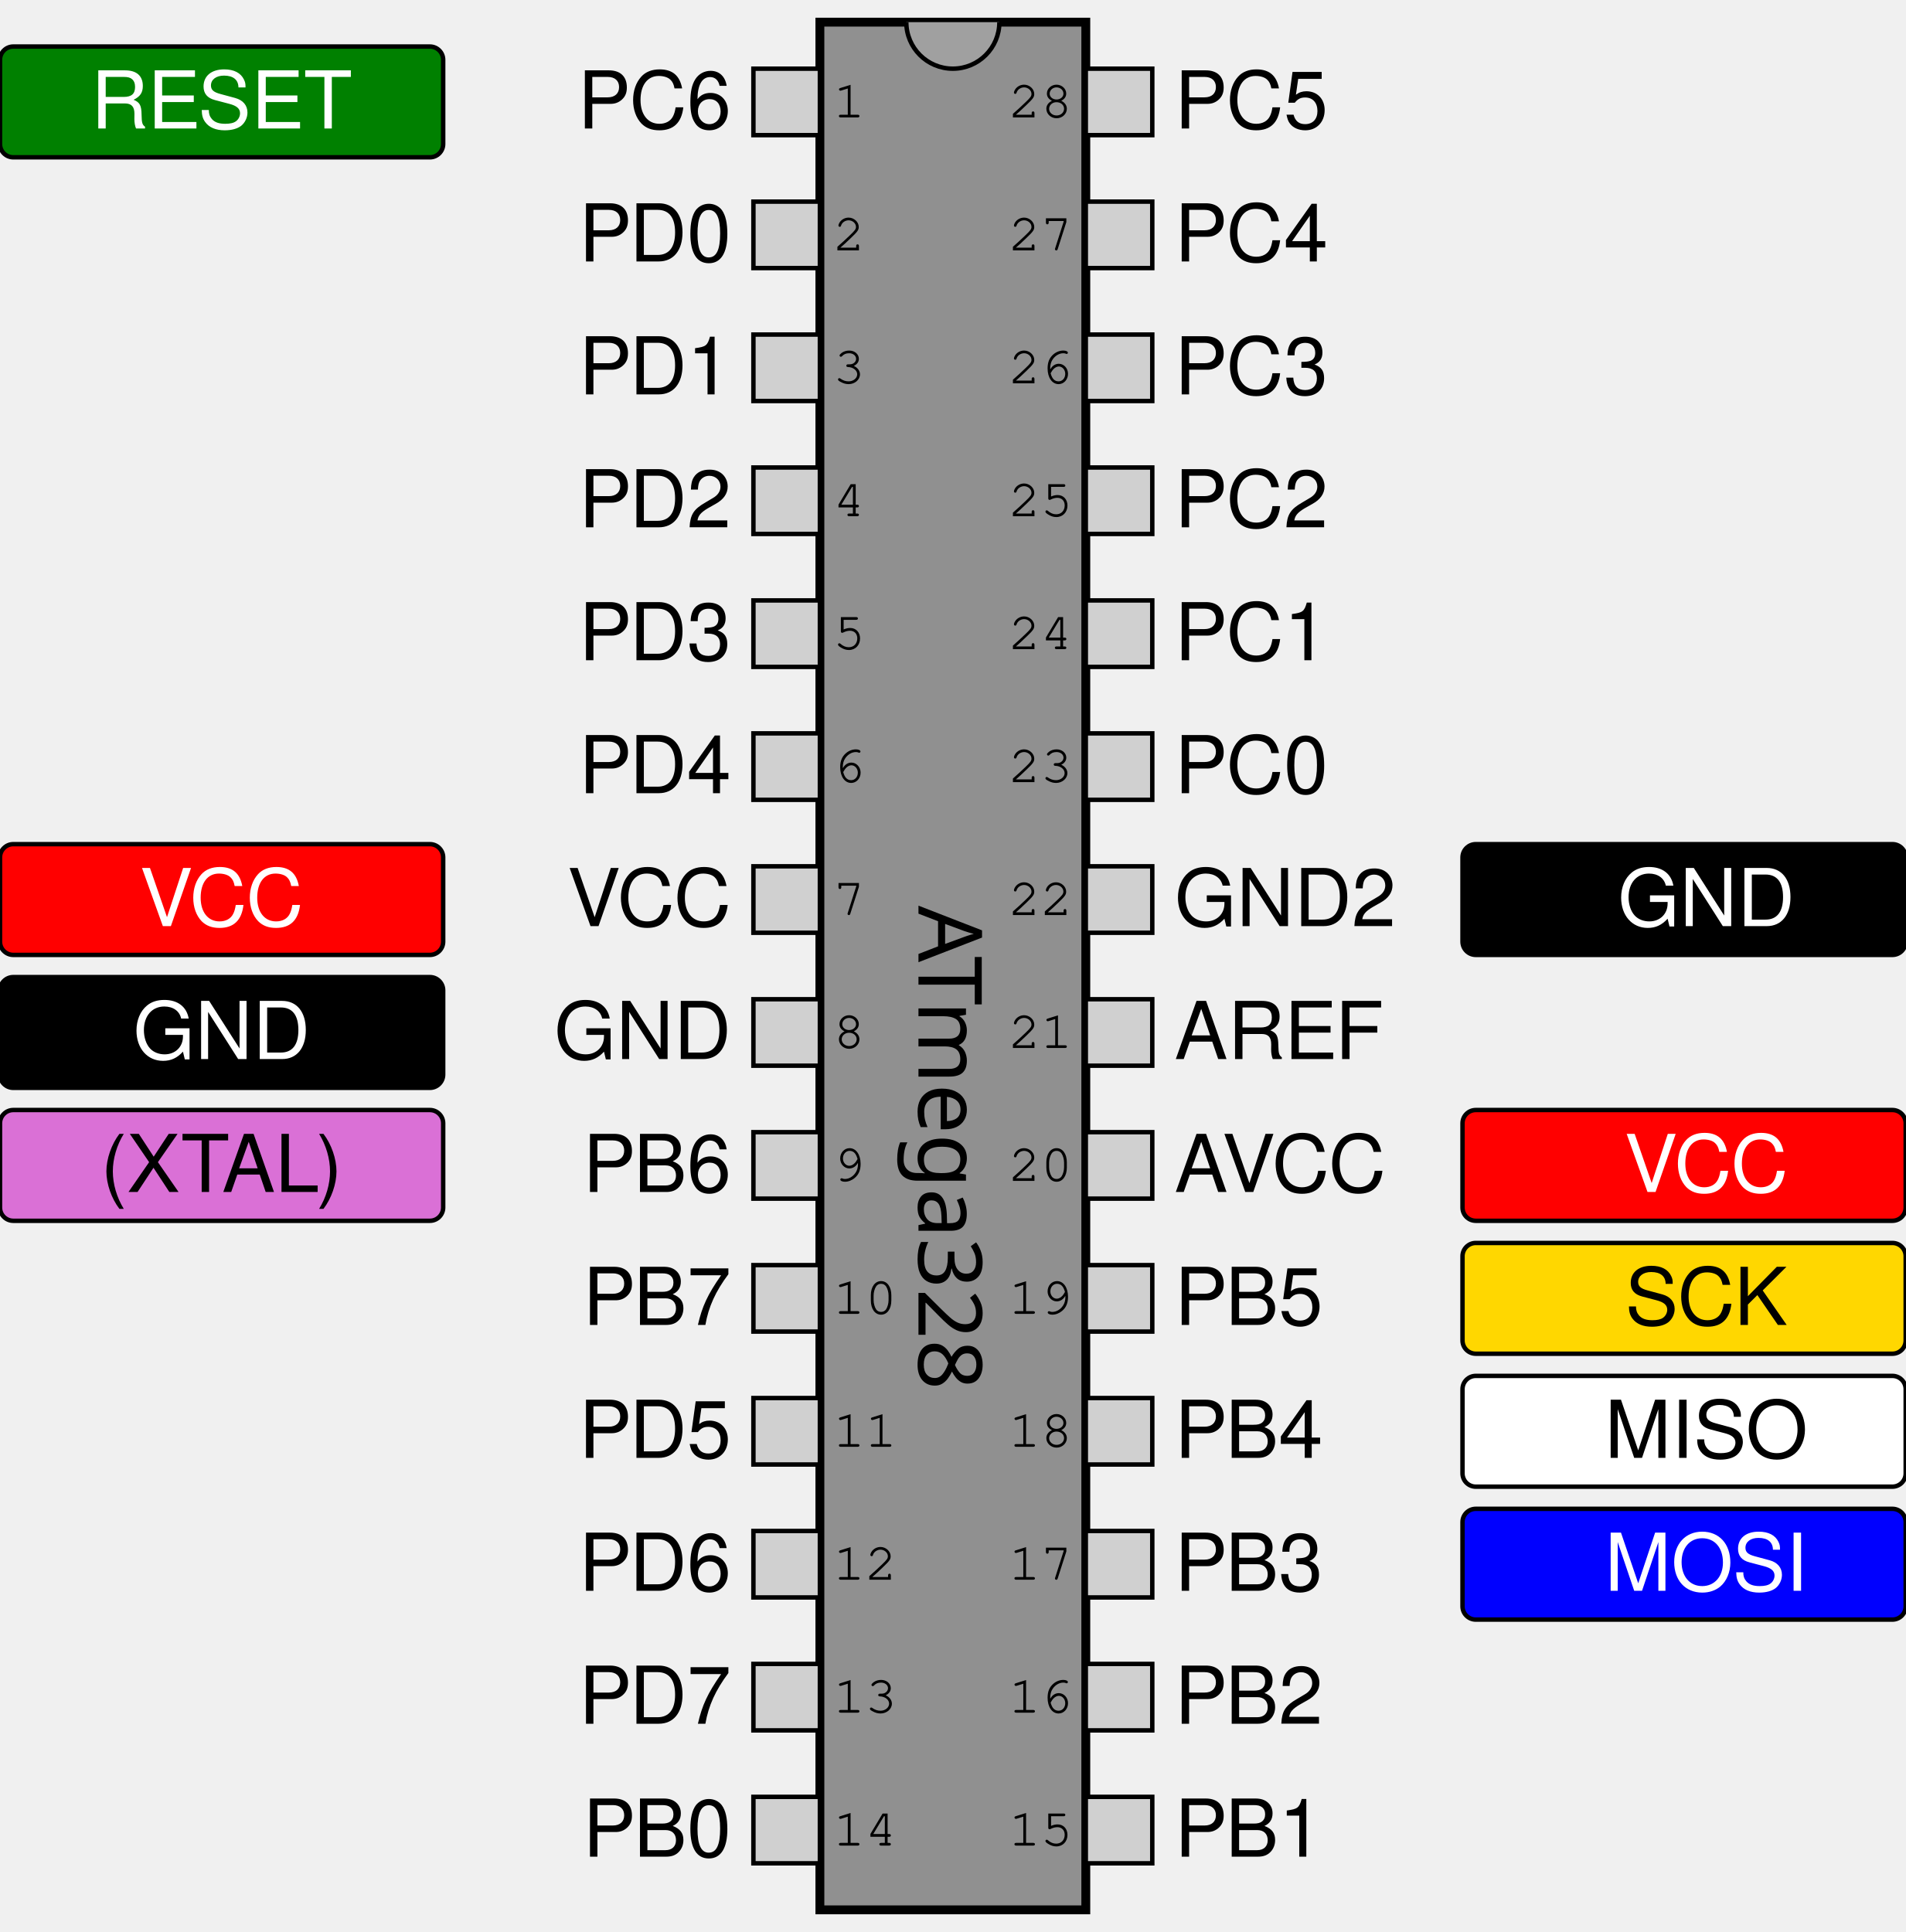
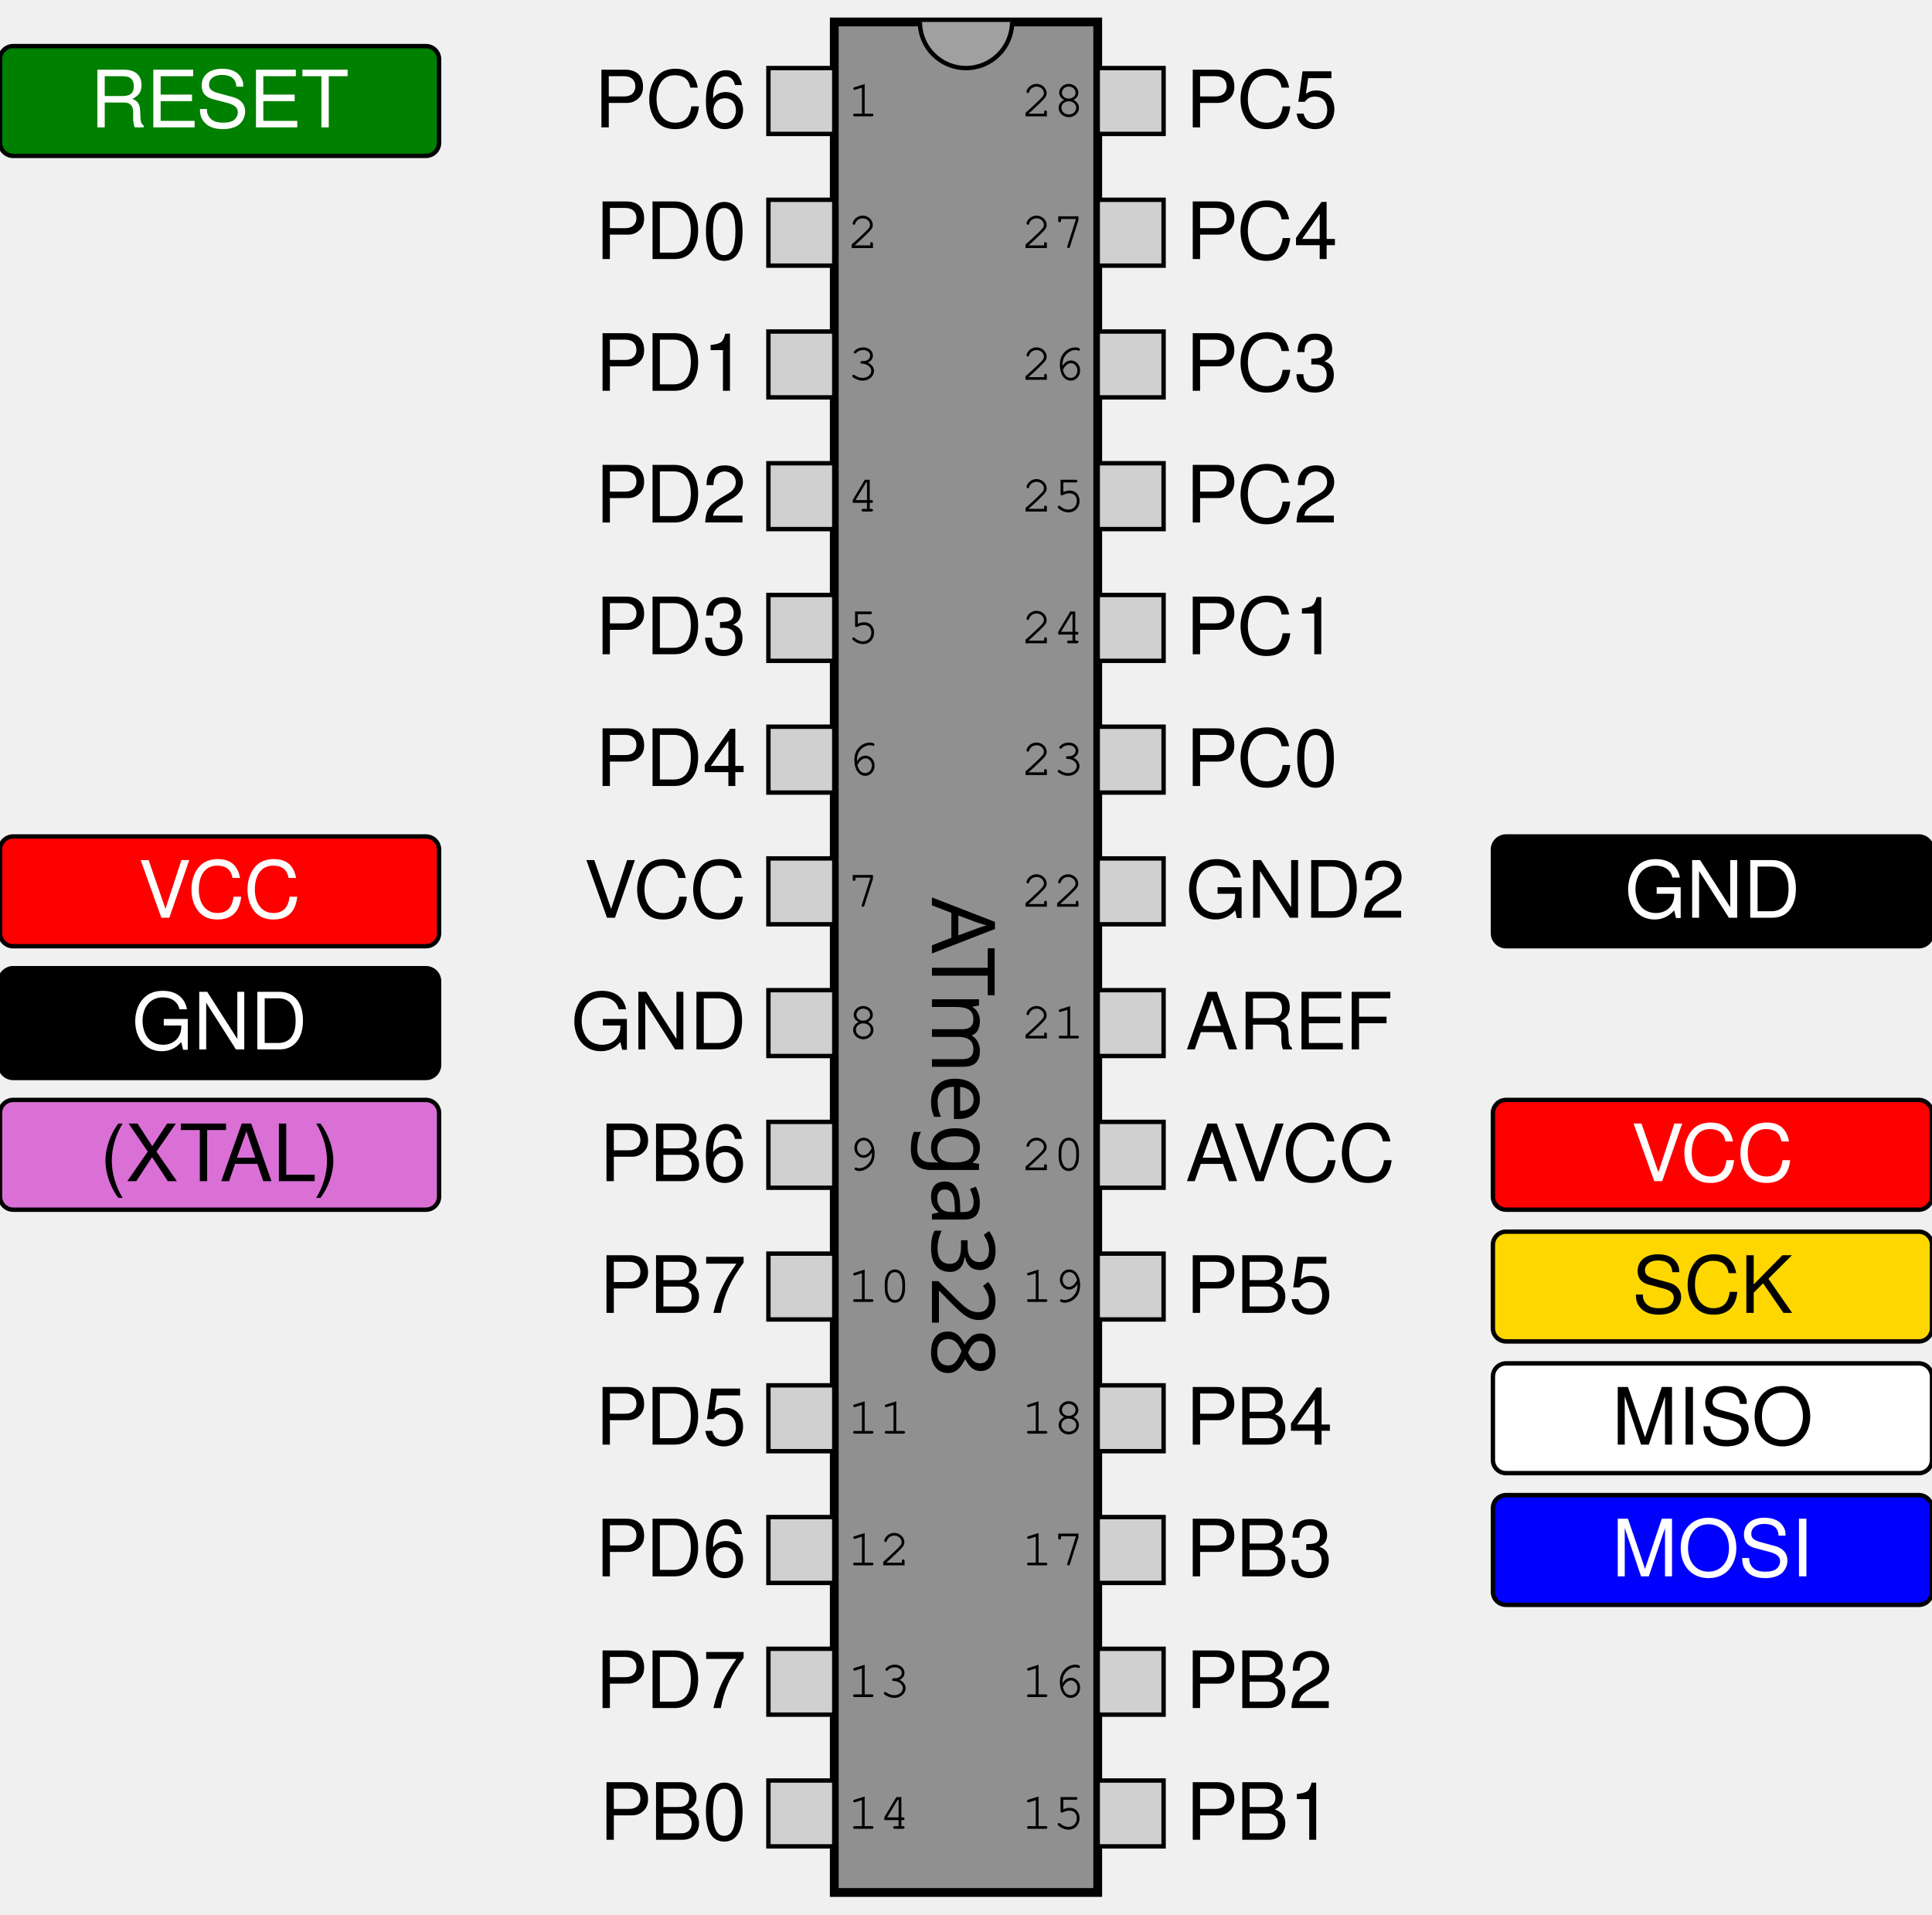
- <svg xmlns="http://www.w3.org/2000/svg" version="1.1" viewBox="0 0 430.0 436.0">
+ <svg xmlns="http://www.w3.org/2000/svg" version="1.1" viewBox="0 0 440.0 436.0">
  <defs>
    <style type="text/css">
     .ic       { fill:#909090; stroke:#000000; stroke-width:2.0 }
     .notch    { fill:#a0a0a0; stroke:#000000; stroke-width:1.0 }
     .pin      { fill:#d0d0d0; stroke:#000000; stroke-width:1.0 }
     .pinno    { font-family:"Courier"; font-size:12px }
     .label    { font-family:"Helvetica"; font-size:18px }
-      .funbox   { stroke:black }
     .function { font-family:"Helvetica"; font-size:18px; text-anchor:middle }
     .title    { font-family:"Helvetica-Bold"; font-size:20px; text-anchor:middle; writing-mode:tb; alignment-baseline:central }
+      .funbox   { stroke:black }
     
  </style>
  </defs>
-   <rect class="ic" x="185.0" y="5" width="60.0" height="426.0" />
-   <path class="notch" d="M204.5,5 a10.5,10.5 0 0,0 21,0" />
-   <text class="title" x="215.0" y="218.0">
+   <rect class="ic" x="190.0" y="5" width="60.0" height="426.0" />
+   <path class="notch" d="M209.5,5 a10.5,10.5 0 0,0 21,0" />
+   <text class="title" x="220.0" y="218.0">
    ATmega328
  </text>
-   <rect class="pin" x="170.0" y="15.5" width="15.0" height="15.0" />
-   <text class="label" x="165.0" y="29.0" text-anchor="end">
+   <rect class="pin" x="175.0" y="15.5" width="15.0" height="15.0" />
+   <text class="label" x="170.0" y="29.0" text-anchor="end">
    PC6
  </text>
-   <text class="pinno" x="188.0" y="26.5">
+   <text class="pinno" x="193.0" y="26.5">
    1
  </text>
  <rect class="funbox" x="0" y="10.5" width="100" height="25.0" rx="3" style="fill:green" />
  <text class="function" x="50" y="29.0" style="fill:white">
    RESET
  </text>
-   <rect class="pin" x="170.0" y="45.5" width="15.0" height="15.0" />
-   <text class="label" x="165.0" y="59.0" text-anchor="end">
+   <rect class="pin" x="175.0" y="45.5" width="15.0" height="15.0" />
+   <text class="label" x="170.0" y="59.0" text-anchor="end">
    PD0
  </text>
-   <text class="pinno" x="188.0" y="56.5">
+   <text class="pinno" x="193.0" y="56.5">
    2
  </text>
-   <rect class="pin" x="170.0" y="75.5" width="15.0" height="15.0" />
-   <text class="label" x="165.0" y="89.0" text-anchor="end">
+   <rect class="pin" x="175.0" y="75.5" width="15.0" height="15.0" />
+   <text class="label" x="170.0" y="89.0" text-anchor="end">
    PD1
  </text>
-   <text class="pinno" x="188.0" y="86.5">
+   <text class="pinno" x="193.0" y="86.5">
    3
  </text>
-   <rect class="pin" x="170.0" y="105.5" width="15.0" height="15.0" />
-   <text class="label" x="165.0" y="119.0" text-anchor="end">
+   <rect class="pin" x="175.0" y="105.5" width="15.0" height="15.0" />
+   <text class="label" x="170.0" y="119.0" text-anchor="end">
    PD2
  </text>
-   <text class="pinno" x="188.0" y="116.5">
+   <text class="pinno" x="193.0" y="116.5">
    4
  </text>
-   <rect class="pin" x="170.0" y="135.5" width="15.0" height="15.0" />
-   <text class="label" x="165.0" y="149.0" text-anchor="end">
+   <rect class="pin" x="175.0" y="135.5" width="15.0" height="15.0" />
+   <text class="label" x="170.0" y="149.0" text-anchor="end">
    PD3
  </text>
-   <text class="pinno" x="188.0" y="146.5">
+   <text class="pinno" x="193.0" y="146.5">
    5
  </text>
-   <rect class="pin" x="170.0" y="165.5" width="15.0" height="15.0" />
-   <text class="label" x="165.0" y="179.0" text-anchor="end">
+   <rect class="pin" x="175.0" y="165.5" width="15.0" height="15.0" />
+   <text class="label" x="170.0" y="179.0" text-anchor="end">
    PD4
  </text>
-   <text class="pinno" x="188.0" y="176.5">
+   <text class="pinno" x="193.0" y="176.5">
    6
  </text>
-   <rect class="pin" x="170.0" y="195.5" width="15.0" height="15.0" />
-   <text class="label" x="165.0" y="209.0" text-anchor="end">
+   <rect class="pin" x="175.0" y="195.5" width="15.0" height="15.0" />
+   <text class="label" x="170.0" y="209.0" text-anchor="end">
    VCC
  </text>
-   <text class="pinno" x="188.0" y="206.5">
+   <text class="pinno" x="193.0" y="206.5">
    7
  </text>
  <rect class="funbox" x="0" y="190.5" width="100" height="25.0" rx="3" style="fill:red" />
  <text class="function" x="50" y="209.0" style="fill:white">
    VCC
  </text>
-   <rect class="pin" x="170.0" y="225.5" width="15.0" height="15.0" />
-   <text class="label" x="165.0" y="239.0" text-anchor="end">
+   <rect class="pin" x="175.0" y="225.5" width="15.0" height="15.0" />
+   <text class="label" x="170.0" y="239.0" text-anchor="end">
    GND
  </text>
-   <text class="pinno" x="188.0" y="236.5">
+   <text class="pinno" x="193.0" y="236.5">
    8
  </text>
  <rect class="funbox" x="0" y="220.5" width="100" height="25.0" rx="3" style="fill:black" />
  <text class="function" x="50" y="239.0" style="fill:white">
    GND
  </text>
-   <rect class="pin" x="170.0" y="255.5" width="15.0" height="15.0" />
-   <text class="label" x="165.0" y="269.0" text-anchor="end">
+   <rect class="pin" x="175.0" y="255.5" width="15.0" height="15.0" />
+   <text class="label" x="170.0" y="269.0" text-anchor="end">
    PB6
  </text>
-   <text class="pinno" x="188.0" y="266.5">
+   <text class="pinno" x="193.0" y="266.5">
    9
  </text>
  <rect class="funbox" x="0" y="250.5" width="100" height="25.0" rx="3" style="fill:orchid" />
  <text class="function" x="50" y="269.0" style="fill:black">
    (XTAL)
  </text>
-   <rect class="pin" x="170.0" y="285.5" width="15.0" height="15.0" />
-   <text class="label" x="165.0" y="299.0" text-anchor="end">
+   <rect class="pin" x="175.0" y="285.5" width="15.0" height="15.0" />
+   <text class="label" x="170.0" y="299.0" text-anchor="end">
    PB7
  </text>
-   <text class="pinno" x="188.0" y="296.5">
+   <text class="pinno" x="193.0" y="296.5">
    10
  </text>
-   <rect class="pin" x="170.0" y="315.5" width="15.0" height="15.0" />
-   <text class="label" x="165.0" y="329.0" text-anchor="end">
+   <rect class="pin" x="175.0" y="315.5" width="15.0" height="15.0" />
+   <text class="label" x="170.0" y="329.0" text-anchor="end">
    PD5
  </text>
-   <text class="pinno" x="188.0" y="326.5">
+   <text class="pinno" x="193.0" y="326.5">
    11
  </text>
-   <rect class="pin" x="170.0" y="345.5" width="15.0" height="15.0" />
-   <text class="label" x="165.0" y="359.0" text-anchor="end">
+   <rect class="pin" x="175.0" y="345.5" width="15.0" height="15.0" />
+   <text class="label" x="170.0" y="359.0" text-anchor="end">
    PD6
  </text>
-   <text class="pinno" x="188.0" y="356.5">
+   <text class="pinno" x="193.0" y="356.5">
    12
  </text>
-   <rect class="pin" x="170.0" y="375.5" width="15.0" height="15.0" />
-   <text class="label" x="165.0" y="389.0" text-anchor="end">
+   <rect class="pin" x="175.0" y="375.5" width="15.0" height="15.0" />
+   <text class="label" x="170.0" y="389.0" text-anchor="end">
    PD7
  </text>
-   <text class="pinno" x="188.0" y="386.5">
+   <text class="pinno" x="193.0" y="386.5">
    13
  </text>
-   <rect class="pin" x="170.0" y="405.5" width="15.0" height="15.0" />
-   <text class="label" x="165.0" y="419.0" text-anchor="end">
+   <rect class="pin" x="175.0" y="405.5" width="15.0" height="15.0" />
+   <text class="label" x="170.0" y="419.0" text-anchor="end">
    PB0
  </text>
-   <text class="pinno" x="188.0" y="416.5">
+   <text class="pinno" x="193.0" y="416.5">
    14
  </text>
-   <rect class="pin" x="245.0" y="405.5" width="15.0" height="15.0" />
-   <text class="pinno" x="242.0" y="416.5" text-anchor="end">
+   <rect class="pin" x="250.0" y="405.5" width="15.0" height="15.0" />
+   <text class="pinno" x="247.0" y="416.5" text-anchor="end">
    15
  </text>
-   <text class="label" x="265.0" y="419.0">
+   <text class="label" x="270.0" y="419.0">
    PB1
  </text>
-   <rect class="pin" x="245.0" y="375.5" width="15.0" height="15.0" />
-   <text class="pinno" x="242.0" y="386.5" text-anchor="end">
+   <rect class="pin" x="250.0" y="375.5" width="15.0" height="15.0" />
+   <text class="pinno" x="247.0" y="386.5" text-anchor="end">
    16
  </text>
-   <text class="label" x="265.0" y="389.0">
+   <text class="label" x="270.0" y="389.0">
    PB2
  </text>
-   <rect class="pin" x="245.0" y="345.5" width="15.0" height="15.0" />
-   <text class="pinno" x="242.0" y="356.5" text-anchor="end">
+   <rect class="pin" x="250.0" y="345.5" width="15.0" height="15.0" />
+   <text class="pinno" x="247.0" y="356.5" text-anchor="end">
    17
  </text>
-   <text class="label" x="265.0" y="359.0">
+   <text class="label" x="270.0" y="359.0">
    PB3
  </text>
-   <rect class="funbox" x="330.0" y="340.5" width="100" height="25.0" rx="3" style="fill:blue" />
-   <text class="function" x="385.0" y="359.0" style="fill:white">
+   <rect class="funbox" x="340.0" y="340.5" width="100" height="25.0" rx="3" style="fill:blue" />
+   <text class="function" x="390.0" y="359.0" style="fill:white">
    MOSI
  </text>
-   <rect class="pin" x="245.0" y="315.5" width="15.0" height="15.0" />
-   <text class="pinno" x="242.0" y="326.5" text-anchor="end">
+   <rect class="pin" x="250.0" y="315.5" width="15.0" height="15.0" />
+   <text class="pinno" x="247.0" y="326.5" text-anchor="end">
    18
  </text>
-   <text class="label" x="265.0" y="329.0">
+   <text class="label" x="270.0" y="329.0">
    PB4
  </text>
-   <rect class="funbox" x="330.0" y="310.5" width="100" height="25.0" rx="3" style="fill:white" />
-   <text class="function" x="385.0" y="329.0" style="fill:black">
+   <rect class="funbox" x="340.0" y="310.5" width="100" height="25.0" rx="3" style="fill:white" />
+   <text class="function" x="390.0" y="329.0" style="fill:black">
    MISO
  </text>
-   <rect class="pin" x="245.0" y="285.5" width="15.0" height="15.0" />
-   <text class="pinno" x="242.0" y="296.5" text-anchor="end">
+   <rect class="pin" x="250.0" y="285.5" width="15.0" height="15.0" />
+   <text class="pinno" x="247.0" y="296.5" text-anchor="end">
    19
  </text>
-   <text class="label" x="265.0" y="299.0">
+   <text class="label" x="270.0" y="299.0">
    PB5
  </text>
-   <rect class="funbox" x="330.0" y="280.5" width="100" height="25.0" rx="3" style="fill:gold" />
-   <text class="function" x="385.0" y="299.0" style="fill:black">
+   <rect class="funbox" x="340.0" y="280.5" width="100" height="25.0" rx="3" style="fill:gold" />
+   <text class="function" x="390.0" y="299.0" style="fill:black">
    SCK
  </text>
-   <rect class="pin" x="245.0" y="255.5" width="15.0" height="15.0" />
-   <text class="pinno" x="242.0" y="266.5" text-anchor="end">
+   <rect class="pin" x="250.0" y="255.5" width="15.0" height="15.0" />
+   <text class="pinno" x="247.0" y="266.5" text-anchor="end">
    20
  </text>
-   <text class="label" x="265.0" y="269.0">
+   <text class="label" x="270.0" y="269.0">
    AVCC
  </text>
-   <rect class="funbox" x="330.0" y="250.5" width="100" height="25.0" rx="3" style="fill:red" />
-   <text class="function" x="385.0" y="269.0" style="fill:white">
+   <rect class="funbox" x="340.0" y="250.5" width="100" height="25.0" rx="3" style="fill:red" />
+   <text class="function" x="390.0" y="269.0" style="fill:white">
    VCC
  </text>
-   <rect class="pin" x="245.0" y="225.5" width="15.0" height="15.0" />
-   <text class="pinno" x="242.0" y="236.5" text-anchor="end">
+   <rect class="pin" x="250.0" y="225.5" width="15.0" height="15.0" />
+   <text class="pinno" x="247.0" y="236.5" text-anchor="end">
    21
  </text>
-   <text class="label" x="265.0" y="239.0">
+   <text class="label" x="270.0" y="239.0">
    AREF
  </text>
-   <rect class="pin" x="245.0" y="195.5" width="15.0" height="15.0" />
-   <text class="pinno" x="242.0" y="206.5" text-anchor="end">
+   <rect class="pin" x="250.0" y="195.5" width="15.0" height="15.0" />
+   <text class="pinno" x="247.0" y="206.5" text-anchor="end">
    22
  </text>
-   <text class="label" x="265.0" y="209.0">
+   <text class="label" x="270.0" y="209.0">
    GND2
  </text>
-   <rect class="funbox" x="330.0" y="190.5" width="100" height="25.0" rx="3" style="fill:black" />
-   <text class="function" x="385.0" y="209.0" style="fill:white">
+   <rect class="funbox" x="340.0" y="190.5" width="100" height="25.0" rx="3" style="fill:black" />
+   <text class="function" x="390.0" y="209.0" style="fill:white">
    GND
  </text>
-   <rect class="pin" x="245.0" y="165.5" width="15.0" height="15.0" />
-   <text class="pinno" x="242.0" y="176.5" text-anchor="end">
+   <rect class="pin" x="250.0" y="165.5" width="15.0" height="15.0" />
+   <text class="pinno" x="247.0" y="176.5" text-anchor="end">
    23
  </text>
-   <text class="label" x="265.0" y="179.0">
+   <text class="label" x="270.0" y="179.0">
    PC0
  </text>
-   <rect class="pin" x="245.0" y="135.5" width="15.0" height="15.0" />
-   <text class="pinno" x="242.0" y="146.5" text-anchor="end">
+   <rect class="pin" x="250.0" y="135.5" width="15.0" height="15.0" />
+   <text class="pinno" x="247.0" y="146.5" text-anchor="end">
    24
  </text>
-   <text class="label" x="265.0" y="149.0">
+   <text class="label" x="270.0" y="149.0">
    PC1
  </text>
-   <rect class="pin" x="245.0" y="105.5" width="15.0" height="15.0" />
-   <text class="pinno" x="242.0" y="116.5" text-anchor="end">
+   <rect class="pin" x="250.0" y="105.5" width="15.0" height="15.0" />
+   <text class="pinno" x="247.0" y="116.5" text-anchor="end">
    25
  </text>
-   <text class="label" x="265.0" y="119.0">
+   <text class="label" x="270.0" y="119.0">
    PC2
  </text>
-   <rect class="pin" x="245.0" y="75.5" width="15.0" height="15.0" />
-   <text class="pinno" x="242.0" y="86.5" text-anchor="end">
+   <rect class="pin" x="250.0" y="75.5" width="15.0" height="15.0" />
+   <text class="pinno" x="247.0" y="86.5" text-anchor="end">
    26
  </text>
-   <text class="label" x="265.0" y="89.0">
+   <text class="label" x="270.0" y="89.0">
    PC3
  </text>
-   <rect class="pin" x="245.0" y="45.5" width="15.0" height="15.0" />
-   <text class="pinno" x="242.0" y="56.5" text-anchor="end">
+   <rect class="pin" x="250.0" y="45.5" width="15.0" height="15.0" />
+   <text class="pinno" x="247.0" y="56.5" text-anchor="end">
    27
  </text>
-   <text class="label" x="265.0" y="59.0">
+   <text class="label" x="270.0" y="59.0">
    PC4
  </text>
-   <rect class="pin" x="245.0" y="15.5" width="15.0" height="15.0" />
-   <text class="pinno" x="242.0" y="26.5" text-anchor="end">
+   <rect class="pin" x="250.0" y="15.5" width="15.0" height="15.0" />
+   <text class="pinno" x="247.0" y="26.5" text-anchor="end">
    28
  </text>
-   <text class="label" x="265.0" y="29.0">
+   <text class="label" x="270.0" y="29.0">
    PC5
  </text>
</svg>
